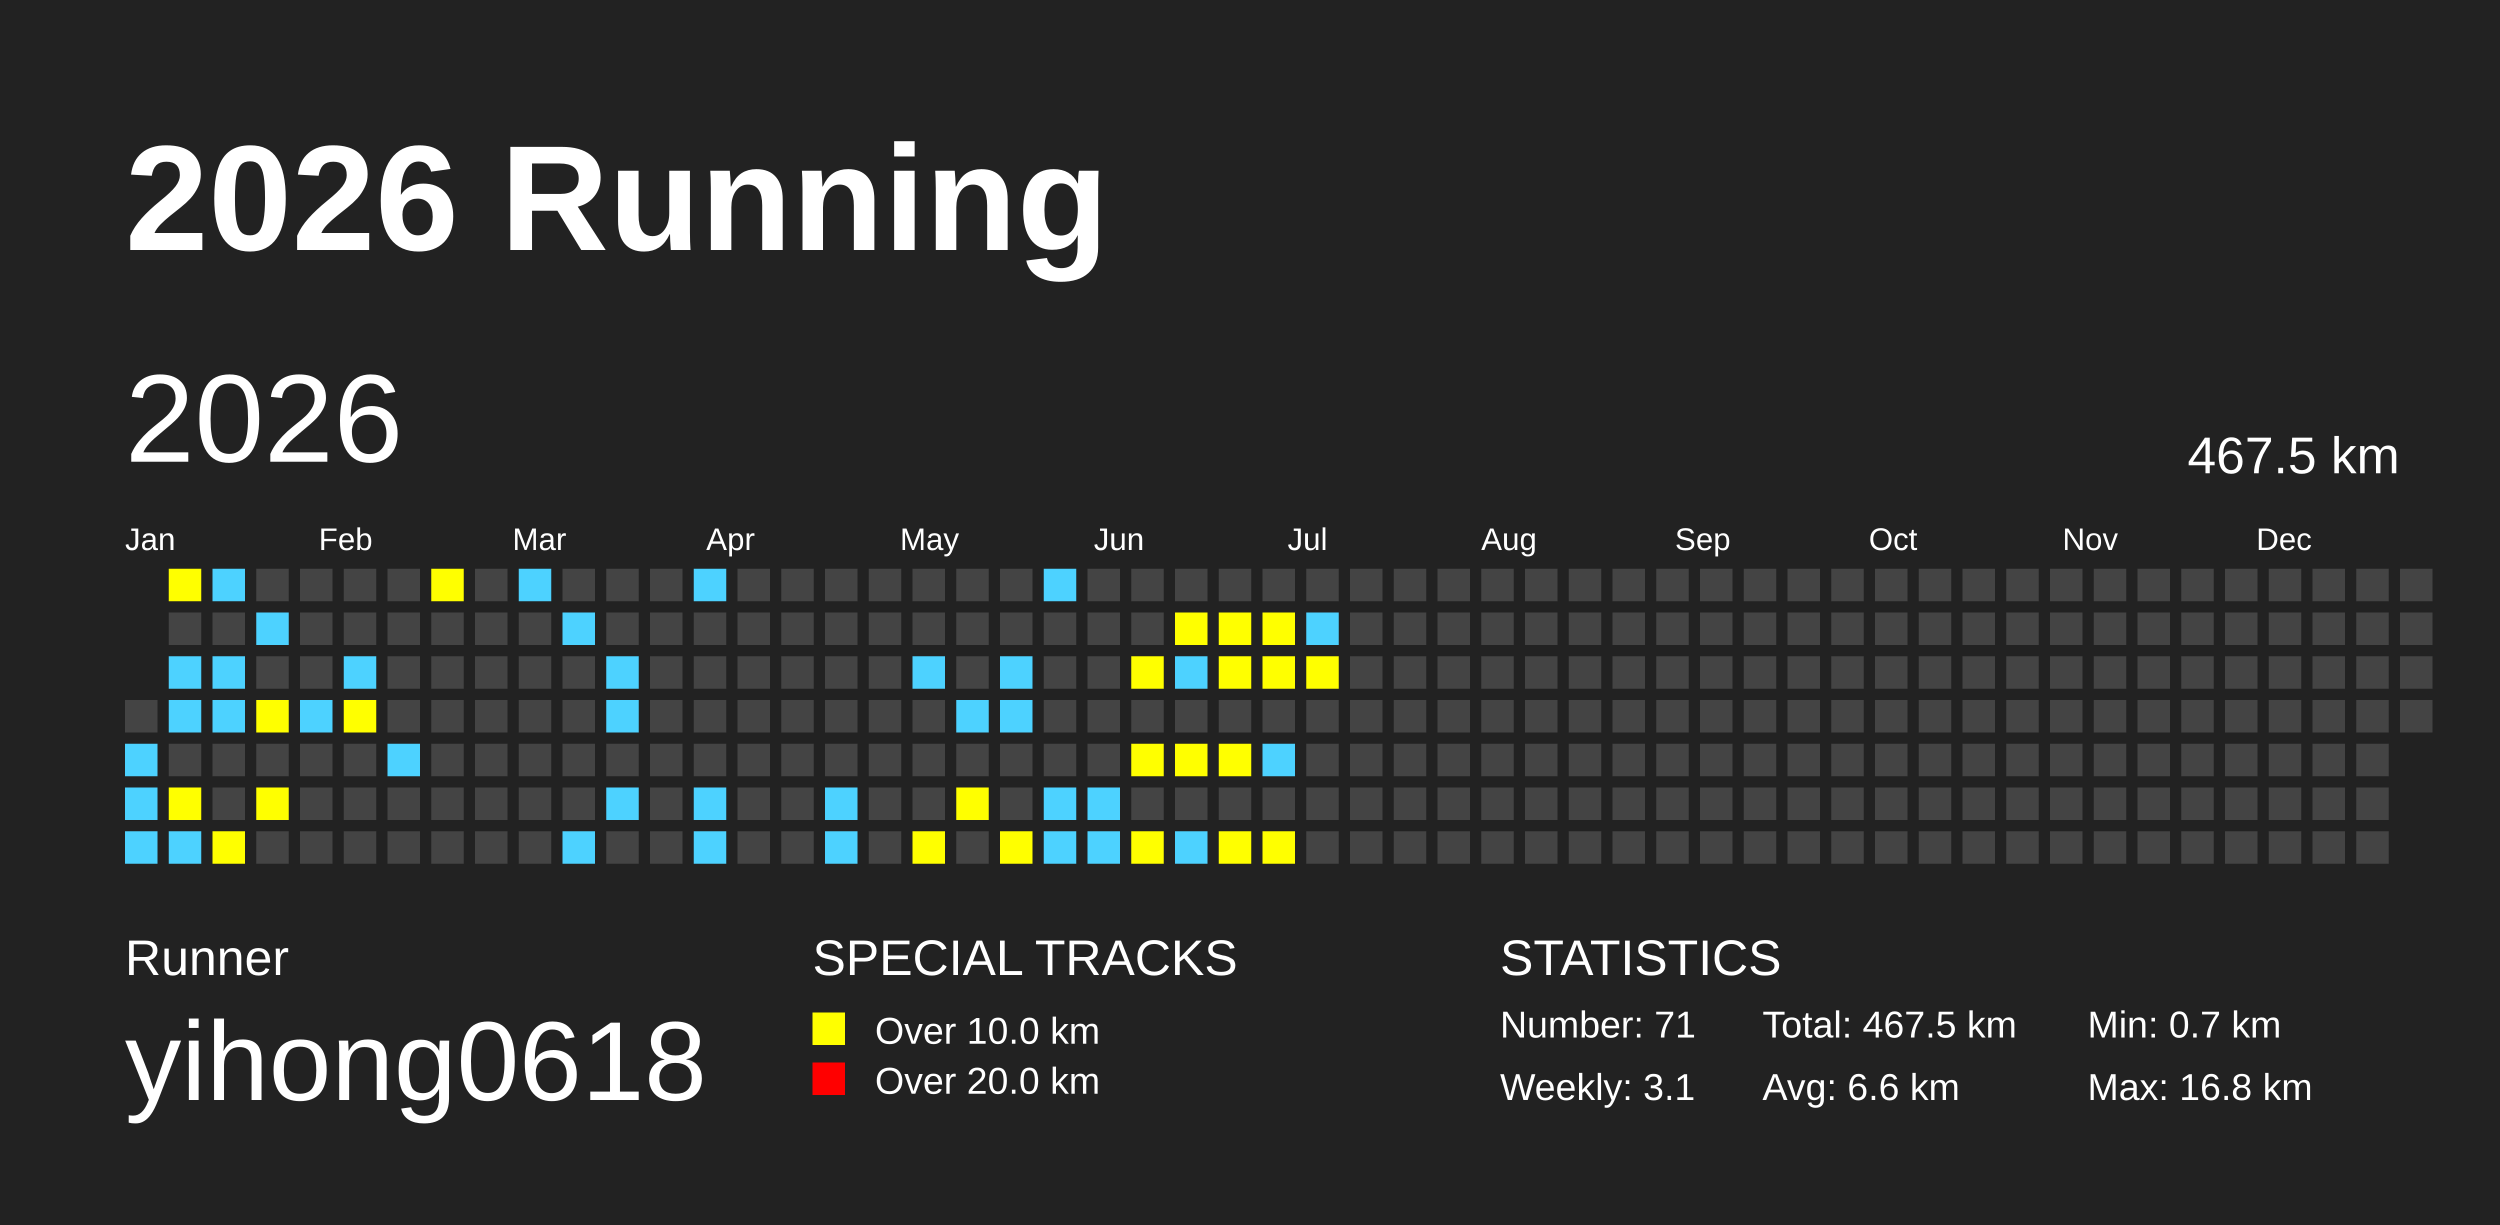
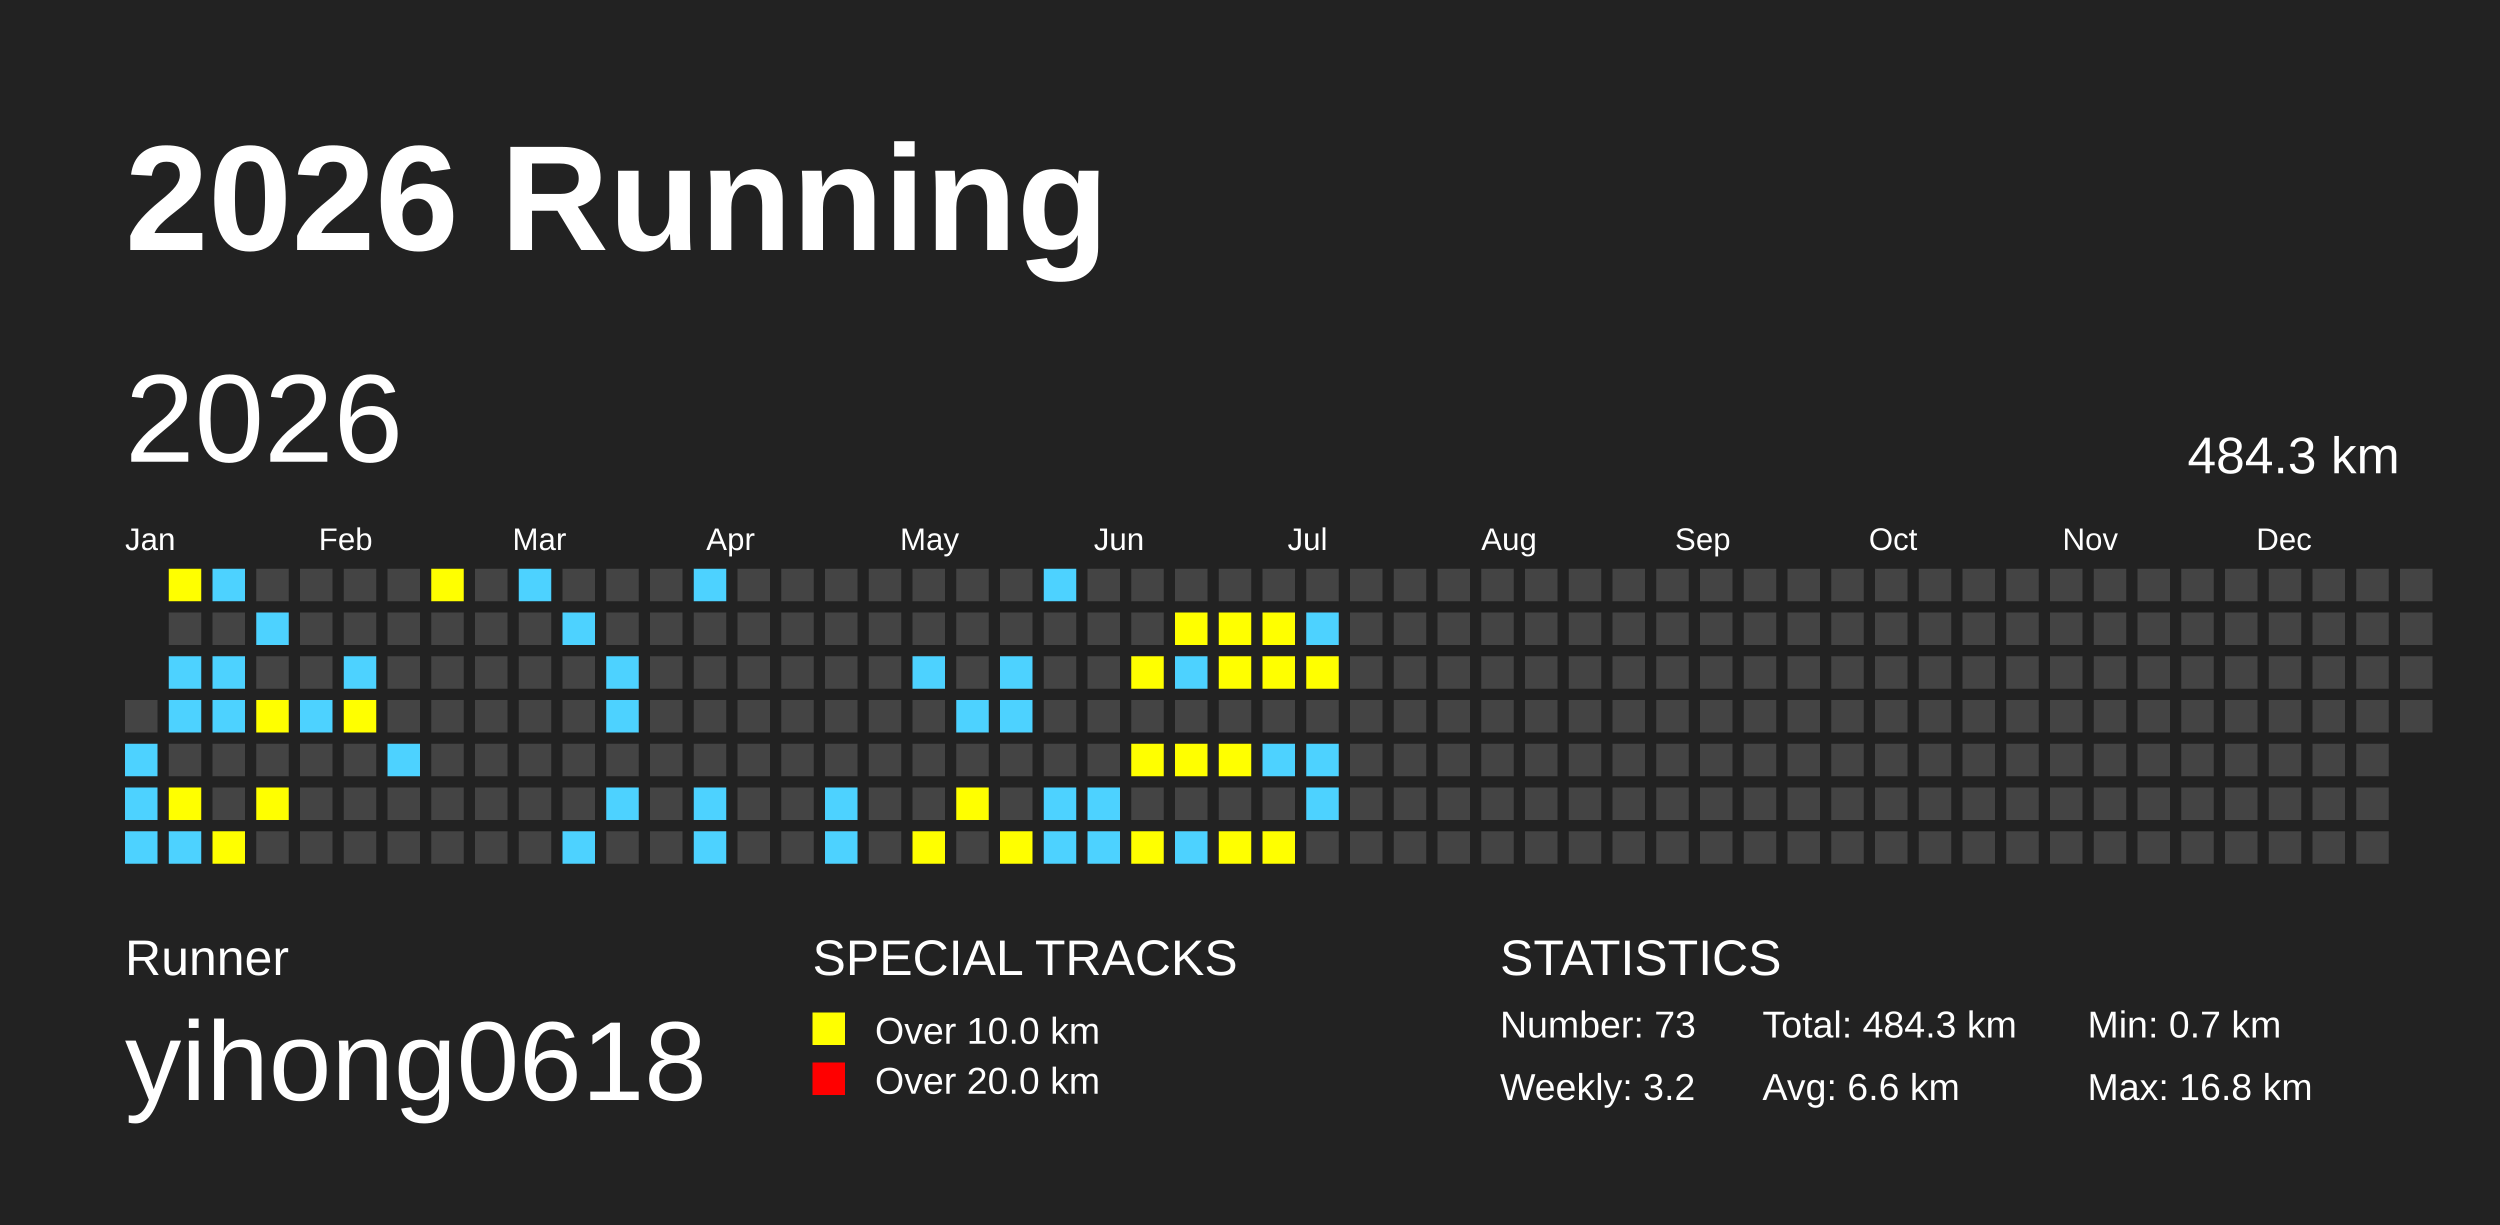
<svg xmlns="http://www.w3.org/2000/svg" baseProfile="full" height="98mm" version="1.1" viewBox="0,0,200,98" width="200mm">
  <defs>
    <pattern height="2" id="indoor-stripe" patternUnits="userSpaceOnUse" width="2">
      <line stroke="white" stroke-opacity="0.45" stroke-width="0.5" x1="0" x2="2" y1="2" y2="0" />
    </pattern>
  </defs>
  <rect fill="#222222" height="98" width="200" x="0" y="0" />
  <text fill="#FFFFFF" style="font-size:12px; font-family:Arial; font-weight:bold;" x="10" y="20">2026 Running</text>
  <text fill="#FFFFFF" style="font-size:4px; font-family:Arial" x="10" y="78">Runner</text>
  <text fill="#FFFFFF" style="font-size:9px; font-family:Arial" x="10" y="88">yihong0618</text>
  <text fill="#FFFFFF" style="font-size:4px; font-family:Arial" x="65" y="78">SPECIAL TRACKS</text>
  <rect fill="yellow" height="2.6" width="2.6" x="65" y="81" />
  <text fill="#FFFFFF" style="font-size:3px; font-family:Arial" x="70" y="83.5">Over 10.0 km</text>
  <rect fill="red" height="2.6" width="2.6" x="65" y="85" />
  <text fill="#FFFFFF" style="font-size:3px; font-family:Arial" x="70" y="87.5">Over 20.0 km</text>
  <text fill="#FFFFFF" style="font-size:4px; font-family:Arial" x="120" y="78">STATISTICS</text>
-   <text fill="#FFFFFF" style="font-size:3px; font-family:Arial" x="120" y="83">Number: 71</text>
-   <text fill="#FFFFFF" style="font-size:3px; font-family:Arial" x="120" y="88">Weekly: 3.1</text>
-   <text fill="#FFFFFF" style="font-size:3px; font-family:Arial" x="141" y="83">Total: 467.5 km</text>
+   <text fill="#FFFFFF" style="font-size:3px; font-family:Arial" x="120" y="83">Number: 73</text>
+   <text fill="#FFFFFF" style="font-size:3px; font-family:Arial" x="120" y="88">Weekly: 3.2</text>
+   <text fill="#FFFFFF" style="font-size:3px; font-family:Arial" x="141" y="83">Total: 484.3 km</text>
  <text fill="#FFFFFF" style="font-size:3px; font-family:Arial" x="141" y="88">Avg: 6.6 km</text>
  <text fill="#FFFFFF" style="font-size:3px; font-family:Arial" x="167" y="83">Min: 0.7 km</text>
  <text fill="#FFFFFF" style="font-size:3px; font-family:Arial" x="167" y="88">Max: 16.8 km</text>
  <text dominant-baseline="hanging" fill="#FFFFFF" style="font-size:10.0px; font-family:Arial;" x="10" y="30">2026</text>
-   <text dominant-baseline="hanging" fill="#FFFFFF" style="font-size:4.125px; font-family:Arial;" x="175" y="35">467.5 km</text>
+   <text dominant-baseline="hanging" fill="#FFFFFF" style="font-size:4.125px; font-family:Arial;" x="175" y="35">484.3 km</text>
  <text fill="#FFFFFF" style="font-size:2.5px; font-family:Arial" x="10.0" y="44">Jan</text>
  <text fill="#FFFFFF" style="font-size:2.5px; font-family:Arial" x="25.5" y="44">Feb</text>
  <text fill="#FFFFFF" style="font-size:2.5px; font-family:Arial" x="41.0" y="44">Mar</text>
  <text fill="#FFFFFF" style="font-size:2.5px; font-family:Arial" x="56.5" y="44">Apr</text>
  <text fill="#FFFFFF" style="font-size:2.5px; font-family:Arial" x="72.0" y="44">May</text>
  <text fill="#FFFFFF" style="font-size:2.5px; font-family:Arial" x="87.5" y="44">Jun</text>
  <text fill="#FFFFFF" style="font-size:2.5px; font-family:Arial" x="103.0" y="44">Jul</text>
  <text fill="#FFFFFF" style="font-size:2.5px; font-family:Arial" x="118.5" y="44">Aug</text>
  <text fill="#FFFFFF" style="font-size:2.5px; font-family:Arial" x="134.0" y="44">Sep</text>
  <text fill="#FFFFFF" style="font-size:2.5px; font-family:Arial" x="149.5" y="44">Oct</text>
  <text fill="#FFFFFF" style="font-size:2.5px; font-family:Arial" x="165.0" y="44">Nov</text>
  <text fill="#FFFFFF" style="font-size:2.5px; font-family:Arial" x="180.5" y="44">Dec</text>
  <rect fill="#444444" height="2.6" width="2.6" x="10.0" y="56.0" />
  <rect fill="#4DD2FF" height="2.6" width="2.6" x="10.0" y="59.5" />
  <rect fill="#4DD2FF" height="2.6" width="2.6" x="10.0" y="63.0" />
  <rect fill="#4DD2FF" height="2.6" width="2.6" x="10.0" y="66.5" />
  <rect fill="yellow" height="2.6" width="2.6" x="13.5" y="45.5" />
  <rect fill="#444444" height="2.6" width="2.6" x="13.5" y="49.0" />
  <rect fill="#4DD2FF" height="2.6" width="2.6" x="13.5" y="52.5" />
  <rect fill="#4DD2FF" height="2.6" width="2.6" x="13.5" y="56.0" />
  <rect fill="#444444" height="2.6" width="2.6" x="13.5" y="59.5" />
  <rect fill="yellow" height="2.6" width="2.6" x="13.5" y="63.0" />
  <rect fill="#4DD2FF" height="2.6" width="2.6" x="13.5" y="66.5" />
  <rect fill="#4DD2FF" height="2.6" width="2.6" x="17.0" y="45.5" />
  <rect fill="#444444" height="2.6" width="2.6" x="17.0" y="49.0" />
  <rect fill="#4DD2FF" height="2.6" width="2.6" x="17.0" y="52.5" />
  <rect fill="#4DD2FF" height="2.6" width="2.6" x="17.0" y="56.0" />
  <rect fill="#444444" height="2.6" width="2.6" x="17.0" y="59.5" />
  <rect fill="#444444" height="2.6" width="2.6" x="17.0" y="63.0" />
  <rect fill="yellow" height="2.6" width="2.6" x="17.0" y="66.5" />
  <rect fill="#444444" height="2.6" width="2.6" x="20.5" y="45.5" />
  <rect fill="#4DD2FF" height="2.6" width="2.6" x="20.5" y="49.0" />
  <rect fill="#444444" height="2.6" width="2.6" x="20.5" y="52.5" />
  <rect fill="yellow" height="2.6" width="2.6" x="20.5" y="56.0" />
  <rect fill="#444444" height="2.6" width="2.6" x="20.5" y="59.5" />
  <rect fill="yellow" height="2.6" width="2.6" x="20.5" y="63.0" />
  <rect fill="#444444" height="2.6" width="2.6" x="20.5" y="66.5" />
  <rect fill="#444444" height="2.6" width="2.6" x="24.0" y="45.5" />
  <rect fill="#444444" height="2.6" width="2.6" x="24.0" y="49.0" />
  <rect fill="#444444" height="2.6" width="2.6" x="24.0" y="52.5" />
  <rect fill="#4DD2FF" height="2.6" width="2.6" x="24.0" y="56.0" />
  <rect fill="#444444" height="2.6" width="2.6" x="24.0" y="59.5" />
  <rect fill="#444444" height="2.6" width="2.6" x="24.0" y="63.0" />
  <rect fill="#444444" height="2.6" width="2.6" x="24.0" y="66.5" />
  <rect fill="#444444" height="2.6" width="2.6" x="27.5" y="45.5" />
  <rect fill="#444444" height="2.6" width="2.6" x="27.5" y="49.0" />
  <rect fill="#4DD2FF" height="2.6" width="2.6" x="27.5" y="52.5" />
  <rect fill="yellow" height="2.6" width="2.6" x="27.5" y="56.0" />
  <rect fill="#444444" height="2.6" width="2.6" x="27.5" y="59.5" />
  <rect fill="#444444" height="2.6" width="2.6" x="27.5" y="63.0" />
  <rect fill="#444444" height="2.6" width="2.6" x="27.5" y="66.5" />
  <rect fill="#444444" height="2.6" width="2.6" x="31.0" y="45.5" />
  <rect fill="#444444" height="2.6" width="2.6" x="31.0" y="49.0" />
  <rect fill="#444444" height="2.6" width="2.6" x="31.0" y="52.5" />
  <rect fill="#444444" height="2.6" width="2.6" x="31.0" y="56.0" />
  <rect fill="#4DD2FF" height="2.6" width="2.6" x="31.0" y="59.5" />
  <rect fill="#444444" height="2.6" width="2.6" x="31.0" y="63.0" />
  <rect fill="#444444" height="2.6" width="2.6" x="31.0" y="66.5" />
  <rect fill="yellow" height="2.6" width="2.6" x="34.5" y="45.5" />
  <rect fill="#444444" height="2.6" width="2.6" x="34.5" y="49.0" />
  <rect fill="#444444" height="2.6" width="2.6" x="34.5" y="52.5" />
  <rect fill="#444444" height="2.6" width="2.6" x="34.5" y="56.0" />
  <rect fill="#444444" height="2.6" width="2.6" x="34.5" y="59.5" />
  <rect fill="#444444" height="2.6" width="2.6" x="34.5" y="63.0" />
  <rect fill="#444444" height="2.6" width="2.6" x="34.5" y="66.5" />
  <rect fill="#444444" height="2.6" width="2.6" x="38.0" y="45.5" />
  <rect fill="#444444" height="2.6" width="2.6" x="38.0" y="49.0" />
  <rect fill="#444444" height="2.6" width="2.6" x="38.0" y="52.5" />
  <rect fill="#444444" height="2.6" width="2.6" x="38.0" y="56.0" />
  <rect fill="#444444" height="2.6" width="2.6" x="38.0" y="59.5" />
  <rect fill="#444444" height="2.6" width="2.6" x="38.0" y="63.0" />
  <rect fill="#444444" height="2.6" width="2.6" x="38.0" y="66.5" />
  <rect fill="#4DD2FF" height="2.6" width="2.6" x="41.5" y="45.5" />
  <rect fill="#444444" height="2.6" width="2.6" x="41.5" y="49.0" />
  <rect fill="#444444" height="2.6" width="2.6" x="41.5" y="52.5" />
  <rect fill="#444444" height="2.6" width="2.6" x="41.5" y="56.0" />
  <rect fill="#444444" height="2.6" width="2.6" x="41.5" y="59.5" />
  <rect fill="#444444" height="2.6" width="2.6" x="41.5" y="63.0" />
  <rect fill="#444444" height="2.6" width="2.6" x="41.5" y="66.5" />
  <rect fill="#444444" height="2.6" width="2.6" x="45.0" y="45.5" />
  <rect fill="#4DD2FF" height="2.6" width="2.6" x="45.0" y="49.0" />
  <rect fill="#444444" height="2.6" width="2.6" x="45.0" y="52.5" />
  <rect fill="#444444" height="2.6" width="2.6" x="45.0" y="56.0" />
  <rect fill="#444444" height="2.6" width="2.6" x="45.0" y="59.5" />
  <rect fill="#444444" height="2.6" width="2.6" x="45.0" y="63.0" />
  <rect fill="#4DD2FF" height="2.6" width="2.6" x="45.0" y="66.5" />
  <rect fill="#444444" height="2.6" width="2.6" x="48.5" y="45.5" />
  <rect fill="#444444" height="2.6" width="2.6" x="48.5" y="49.0" />
  <rect fill="#4DD2FF" height="2.6" width="2.6" x="48.5" y="52.5" />
  <rect fill="#4DD2FF" height="2.6" width="2.6" x="48.5" y="56.0" />
  <rect fill="#444444" height="2.6" width="2.6" x="48.5" y="59.5" />
  <rect fill="#4DD2FF" height="2.6" width="2.6" x="48.5" y="63.0" />
  <rect fill="#444444" height="2.6" width="2.6" x="48.5" y="66.5" />
  <rect fill="#444444" height="2.6" width="2.6" x="52.0" y="45.5" />
  <rect fill="#444444" height="2.6" width="2.6" x="52.0" y="49.0" />
  <rect fill="#444444" height="2.6" width="2.6" x="52.0" y="52.5" />
  <rect fill="#444444" height="2.6" width="2.6" x="52.0" y="56.0" />
  <rect fill="#444444" height="2.6" width="2.6" x="52.0" y="59.5" />
  <rect fill="#444444" height="2.6" width="2.6" x="52.0" y="63.0" />
  <rect fill="#444444" height="2.6" width="2.6" x="52.0" y="66.5" />
  <rect fill="#4DD2FF" height="2.6" width="2.6" x="55.5" y="45.5" />
  <rect fill="#444444" height="2.6" width="2.6" x="55.5" y="49.0" />
  <rect fill="#444444" height="2.6" width="2.6" x="55.5" y="52.5" />
  <rect fill="#444444" height="2.6" width="2.6" x="55.5" y="56.0" />
  <rect fill="#444444" height="2.6" width="2.6" x="55.5" y="59.5" />
  <rect fill="#4DD2FF" height="2.6" width="2.6" x="55.5" y="63.0" />
  <rect fill="#4DD2FF" height="2.6" width="2.6" x="55.5" y="66.5" />
  <rect fill="#444444" height="2.6" width="2.6" x="59.0" y="45.5" />
  <rect fill="#444444" height="2.6" width="2.6" x="59.0" y="49.0" />
  <rect fill="#444444" height="2.6" width="2.6" x="59.0" y="52.5" />
  <rect fill="#444444" height="2.6" width="2.6" x="59.0" y="56.0" />
  <rect fill="#444444" height="2.6" width="2.6" x="59.0" y="59.5" />
  <rect fill="#444444" height="2.6" width="2.6" x="59.0" y="63.0" />
  <rect fill="#444444" height="2.6" width="2.6" x="59.0" y="66.5" />
  <rect fill="#444444" height="2.6" width="2.6" x="62.5" y="45.5" />
  <rect fill="#444444" height="2.6" width="2.6" x="62.5" y="49.0" />
  <rect fill="#444444" height="2.6" width="2.6" x="62.5" y="52.5" />
  <rect fill="#444444" height="2.6" width="2.6" x="62.5" y="56.0" />
  <rect fill="#444444" height="2.6" width="2.6" x="62.5" y="59.5" />
  <rect fill="#444444" height="2.6" width="2.6" x="62.5" y="63.0" />
  <rect fill="#444444" height="2.6" width="2.6" x="62.5" y="66.5" />
  <rect fill="#444444" height="2.6" width="2.6" x="66.0" y="45.5" />
  <rect fill="#444444" height="2.6" width="2.6" x="66.0" y="49.0" />
  <rect fill="#444444" height="2.6" width="2.6" x="66.0" y="52.5" />
  <rect fill="#444444" height="2.6" width="2.6" x="66.0" y="56.0" />
  <rect fill="#444444" height="2.6" width="2.6" x="66.0" y="59.5" />
  <rect fill="#4DD2FF" height="2.6" width="2.6" x="66.0" y="63.0" />
  <rect fill="#4DD2FF" height="2.6" width="2.6" x="66.0" y="66.5" />
  <rect fill="#444444" height="2.6" width="2.6" x="69.5" y="45.5" />
  <rect fill="#444444" height="2.6" width="2.6" x="69.5" y="49.0" />
  <rect fill="#444444" height="2.6" width="2.6" x="69.5" y="52.5" />
  <rect fill="#444444" height="2.6" width="2.6" x="69.5" y="56.0" />
  <rect fill="#444444" height="2.6" width="2.6" x="69.5" y="59.5" />
  <rect fill="#444444" height="2.6" width="2.6" x="69.5" y="63.0" />
  <rect fill="#444444" height="2.6" width="2.6" x="69.5" y="66.5" />
  <rect fill="#444444" height="2.6" width="2.6" x="73.0" y="45.5" />
  <rect fill="#444444" height="2.6" width="2.6" x="73.0" y="49.0" />
  <rect fill="#4DD2FF" height="2.6" width="2.6" x="73.0" y="52.5" />
  <rect fill="#444444" height="2.6" width="2.6" x="73.0" y="56.0" />
  <rect fill="#444444" height="2.6" width="2.6" x="73.0" y="59.5" />
  <rect fill="#444444" height="2.6" width="2.6" x="73.0" y="63.0" />
  <rect fill="yellow" height="2.6" width="2.6" x="73.0" y="66.5" />
  <rect fill="#444444" height="2.6" width="2.6" x="76.5" y="45.5" />
  <rect fill="#444444" height="2.6" width="2.6" x="76.5" y="49.0" />
  <rect fill="#444444" height="2.6" width="2.6" x="76.5" y="52.5" />
  <rect fill="#4DD2FF" height="2.6" width="2.6" x="76.5" y="56.0" />
  <rect fill="#444444" height="2.6" width="2.6" x="76.5" y="59.5" />
  <rect fill="yellow" height="2.6" width="2.6" x="76.5" y="63.0" />
  <rect fill="#444444" height="2.6" width="2.6" x="76.5" y="66.5" />
  <rect fill="#444444" height="2.6" width="2.6" x="80.0" y="45.5" />
  <rect fill="#444444" height="2.6" width="2.6" x="80.0" y="49.0" />
  <rect fill="#4DD2FF" height="2.6" width="2.6" x="80.0" y="52.5" />
  <rect fill="#4DD2FF" height="2.6" width="2.6" x="80.0" y="56.0" />
  <rect fill="#444444" height="2.6" width="2.6" x="80.0" y="59.5" />
  <rect fill="#444444" height="2.6" width="2.6" x="80.0" y="63.0" />
  <rect fill="yellow" height="2.6" width="2.6" x="80.0" y="66.5" />
  <rect fill="#4DD2FF" height="2.6" width="2.6" x="83.5" y="45.5" />
  <rect fill="#444444" height="2.6" width="2.6" x="83.5" y="49.0" />
  <rect fill="#444444" height="2.6" width="2.6" x="83.5" y="52.5" />
  <rect fill="#444444" height="2.6" width="2.6" x="83.5" y="56.0" />
  <rect fill="#444444" height="2.6" width="2.6" x="83.5" y="59.5" />
  <rect fill="#4DD2FF" height="2.6" width="2.6" x="83.5" y="63.0" />
  <rect fill="#4DD2FF" height="2.6" width="2.6" x="83.5" y="66.5" />
  <rect fill="#444444" height="2.6" width="2.6" x="87.0" y="45.5" />
  <rect fill="#444444" height="2.6" width="2.6" x="87.0" y="49.0" />
  <rect fill="#444444" height="2.6" width="2.6" x="87.0" y="52.5" />
  <rect fill="#444444" height="2.6" width="2.6" x="87.0" y="56.0" />
  <rect fill="#444444" height="2.6" width="2.6" x="87.0" y="59.5" />
  <rect fill="#4DD2FF" height="2.6" width="2.6" x="87.0" y="63.0" />
  <rect fill="#4DD2FF" height="2.6" width="2.6" x="87.0" y="66.5" />
  <rect fill="#444444" height="2.6" width="2.6" x="90.5" y="45.5" />
  <rect fill="#444444" height="2.6" width="2.6" x="90.5" y="49.0" />
  <rect fill="yellow" height="2.6" width="2.6" x="90.5" y="52.5" />
  <rect fill="#444444" height="2.6" width="2.6" x="90.5" y="56.0" />
  <rect fill="yellow" height="2.6" width="2.6" x="90.5" y="59.5" />
  <rect fill="#444444" height="2.6" width="2.6" x="90.5" y="63.0" />
  <rect fill="yellow" height="2.6" width="2.6" x="90.5" y="66.5" />
  <rect fill="#444444" height="2.6" width="2.6" x="94.0" y="45.5" />
  <rect fill="yellow" height="2.6" width="2.6" x="94.0" y="49.0" />
  <rect fill="#4DD2FF" height="2.6" width="2.6" x="94.0" y="52.5" />
  <rect fill="#444444" height="2.6" width="2.6" x="94.0" y="56.0" />
  <rect fill="yellow" height="2.6" width="2.6" x="94.0" y="59.5" />
  <rect fill="#444444" height="2.6" width="2.6" x="94.0" y="63.0" />
  <rect fill="#4DD2FF" height="2.6" width="2.6" x="94.0" y="66.5" />
  <rect fill="#444444" height="2.6" width="2.6" x="97.5" y="45.5" />
  <rect fill="yellow" height="2.6" width="2.6" x="97.5" y="49.0" />
  <rect fill="yellow" height="2.6" width="2.6" x="97.5" y="52.5" />
  <rect fill="#444444" height="2.6" width="2.6" x="97.5" y="56.0" />
  <rect fill="yellow" height="2.6" width="2.6" x="97.5" y="59.5" />
  <rect fill="#444444" height="2.6" width="2.6" x="97.5" y="63.0" />
  <rect fill="yellow" height="2.6" width="2.6" x="97.5" y="66.5" />
  <rect fill="#444444" height="2.6" width="2.6" x="101.0" y="45.5" />
  <rect fill="yellow" height="2.6" width="2.6" x="101.0" y="49.0" />
  <rect fill="yellow" height="2.6" width="2.6" x="101.0" y="52.5" />
  <rect fill="#444444" height="2.6" width="2.6" x="101.0" y="56.0" />
  <rect fill="#4DD2FF" height="2.6" width="2.6" x="101.0" y="59.5" />
  <rect fill="#444444" height="2.6" width="2.6" x="101.0" y="63.0" />
  <rect fill="yellow" height="2.6" width="2.6" x="101.0" y="66.5" />
  <rect fill="#444444" height="2.6" width="2.6" x="104.5" y="45.5" />
  <rect fill="#4DD2FF" height="2.6" width="2.6" x="104.5" y="49.0" />
  <rect fill="yellow" height="2.6" width="2.6" x="104.5" y="52.5" />
  <rect fill="#444444" height="2.6" width="2.6" x="104.5" y="56.0" />
-   <rect fill="#444444" height="2.6" width="2.6" x="104.5" y="59.5" />
-   <rect fill="#444444" height="2.6" width="2.6" x="104.5" y="63.0" />
+   <rect fill="#4DD2FF" height="2.6" width="2.6" x="104.5" y="59.5" />
+   <rect fill="#4DD2FF" height="2.6" width="2.6" x="104.5" y="63.0" />
  <rect fill="#444444" height="2.6" width="2.6" x="104.5" y="66.5" />
  <rect fill="#444444" height="2.6" width="2.6" x="108.0" y="45.5" />
  <rect fill="#444444" height="2.6" width="2.6" x="108.0" y="49.0" />
  <rect fill="#444444" height="2.6" width="2.6" x="108.0" y="52.5" />
  <rect fill="#444444" height="2.6" width="2.6" x="108.0" y="56.0" />
  <rect fill="#444444" height="2.6" width="2.6" x="108.0" y="59.5" />
  <rect fill="#444444" height="2.6" width="2.6" x="108.0" y="63.0" />
  <rect fill="#444444" height="2.6" width="2.6" x="108.0" y="66.5" />
  <rect fill="#444444" height="2.6" width="2.6" x="111.5" y="45.5" />
  <rect fill="#444444" height="2.6" width="2.6" x="111.5" y="49.0" />
  <rect fill="#444444" height="2.6" width="2.6" x="111.5" y="52.5" />
  <rect fill="#444444" height="2.6" width="2.6" x="111.5" y="56.0" />
  <rect fill="#444444" height="2.6" width="2.6" x="111.5" y="59.5" />
  <rect fill="#444444" height="2.6" width="2.6" x="111.5" y="63.0" />
  <rect fill="#444444" height="2.6" width="2.6" x="111.5" y="66.5" />
  <rect fill="#444444" height="2.6" width="2.6" x="115.0" y="45.5" />
  <rect fill="#444444" height="2.6" width="2.6" x="115.0" y="49.0" />
  <rect fill="#444444" height="2.6" width="2.6" x="115.0" y="52.5" />
  <rect fill="#444444" height="2.6" width="2.6" x="115.0" y="56.0" />
  <rect fill="#444444" height="2.6" width="2.6" x="115.0" y="59.5" />
  <rect fill="#444444" height="2.6" width="2.6" x="115.0" y="63.0" />
  <rect fill="#444444" height="2.6" width="2.6" x="115.0" y="66.5" />
  <rect fill="#444444" height="2.6" width="2.6" x="118.5" y="45.5" />
  <rect fill="#444444" height="2.6" width="2.6" x="118.5" y="49.0" />
  <rect fill="#444444" height="2.6" width="2.6" x="118.5" y="52.5" />
  <rect fill="#444444" height="2.6" width="2.6" x="118.5" y="56.0" />
  <rect fill="#444444" height="2.6" width="2.6" x="118.5" y="59.5" />
  <rect fill="#444444" height="2.6" width="2.6" x="118.5" y="63.0" />
  <rect fill="#444444" height="2.6" width="2.6" x="118.5" y="66.5" />
  <rect fill="#444444" height="2.6" width="2.6" x="122.0" y="45.5" />
  <rect fill="#444444" height="2.6" width="2.6" x="122.0" y="49.0" />
  <rect fill="#444444" height="2.6" width="2.6" x="122.0" y="52.5" />
  <rect fill="#444444" height="2.6" width="2.6" x="122.0" y="56.0" />
  <rect fill="#444444" height="2.6" width="2.6" x="122.0" y="59.5" />
  <rect fill="#444444" height="2.6" width="2.6" x="122.0" y="63.0" />
  <rect fill="#444444" height="2.6" width="2.6" x="122.0" y="66.5" />
  <rect fill="#444444" height="2.6" width="2.6" x="125.5" y="45.5" />
  <rect fill="#444444" height="2.6" width="2.6" x="125.5" y="49.0" />
  <rect fill="#444444" height="2.6" width="2.6" x="125.5" y="52.5" />
  <rect fill="#444444" height="2.6" width="2.6" x="125.5" y="56.0" />
  <rect fill="#444444" height="2.6" width="2.6" x="125.5" y="59.5" />
  <rect fill="#444444" height="2.6" width="2.6" x="125.5" y="63.0" />
  <rect fill="#444444" height="2.6" width="2.6" x="125.5" y="66.5" />
  <rect fill="#444444" height="2.6" width="2.6" x="129.0" y="45.5" />
  <rect fill="#444444" height="2.6" width="2.6" x="129.0" y="49.0" />
  <rect fill="#444444" height="2.6" width="2.6" x="129.0" y="52.5" />
  <rect fill="#444444" height="2.6" width="2.6" x="129.0" y="56.0" />
  <rect fill="#444444" height="2.6" width="2.6" x="129.0" y="59.5" />
  <rect fill="#444444" height="2.6" width="2.6" x="129.0" y="63.0" />
  <rect fill="#444444" height="2.6" width="2.6" x="129.0" y="66.5" />
  <rect fill="#444444" height="2.6" width="2.6" x="132.5" y="45.5" />
  <rect fill="#444444" height="2.6" width="2.6" x="132.5" y="49.0" />
  <rect fill="#444444" height="2.6" width="2.6" x="132.5" y="52.5" />
  <rect fill="#444444" height="2.6" width="2.6" x="132.5" y="56.0" />
  <rect fill="#444444" height="2.6" width="2.6" x="132.5" y="59.5" />
  <rect fill="#444444" height="2.6" width="2.6" x="132.5" y="63.0" />
  <rect fill="#444444" height="2.6" width="2.6" x="132.5" y="66.5" />
  <rect fill="#444444" height="2.6" width="2.6" x="136.0" y="45.5" />
  <rect fill="#444444" height="2.6" width="2.6" x="136.0" y="49.0" />
  <rect fill="#444444" height="2.6" width="2.6" x="136.0" y="52.5" />
  <rect fill="#444444" height="2.6" width="2.6" x="136.0" y="56.0" />
  <rect fill="#444444" height="2.6" width="2.6" x="136.0" y="59.5" />
  <rect fill="#444444" height="2.6" width="2.6" x="136.0" y="63.0" />
  <rect fill="#444444" height="2.6" width="2.6" x="136.0" y="66.5" />
  <rect fill="#444444" height="2.6" width="2.6" x="139.5" y="45.5" />
  <rect fill="#444444" height="2.6" width="2.6" x="139.5" y="49.0" />
  <rect fill="#444444" height="2.6" width="2.6" x="139.5" y="52.5" />
  <rect fill="#444444" height="2.6" width="2.6" x="139.5" y="56.0" />
  <rect fill="#444444" height="2.6" width="2.6" x="139.5" y="59.5" />
  <rect fill="#444444" height="2.6" width="2.6" x="139.5" y="63.0" />
  <rect fill="#444444" height="2.6" width="2.6" x="139.5" y="66.5" />
  <rect fill="#444444" height="2.6" width="2.6" x="143.0" y="45.5" />
  <rect fill="#444444" height="2.6" width="2.6" x="143.0" y="49.0" />
  <rect fill="#444444" height="2.6" width="2.6" x="143.0" y="52.5" />
  <rect fill="#444444" height="2.6" width="2.6" x="143.0" y="56.0" />
  <rect fill="#444444" height="2.6" width="2.6" x="143.0" y="59.5" />
  <rect fill="#444444" height="2.6" width="2.6" x="143.0" y="63.0" />
  <rect fill="#444444" height="2.6" width="2.6" x="143.0" y="66.5" />
  <rect fill="#444444" height="2.6" width="2.6" x="146.5" y="45.5" />
  <rect fill="#444444" height="2.6" width="2.6" x="146.5" y="49.0" />
  <rect fill="#444444" height="2.6" width="2.6" x="146.5" y="52.5" />
  <rect fill="#444444" height="2.6" width="2.6" x="146.5" y="56.0" />
  <rect fill="#444444" height="2.6" width="2.6" x="146.5" y="59.5" />
  <rect fill="#444444" height="2.6" width="2.6" x="146.5" y="63.0" />
  <rect fill="#444444" height="2.6" width="2.6" x="146.5" y="66.5" />
  <rect fill="#444444" height="2.6" width="2.6" x="150.0" y="45.5" />
  <rect fill="#444444" height="2.6" width="2.6" x="150.0" y="49.0" />
  <rect fill="#444444" height="2.6" width="2.6" x="150.0" y="52.5" />
  <rect fill="#444444" height="2.6" width="2.6" x="150.0" y="56.0" />
  <rect fill="#444444" height="2.6" width="2.6" x="150.0" y="59.5" />
  <rect fill="#444444" height="2.6" width="2.6" x="150.0" y="63.0" />
  <rect fill="#444444" height="2.6" width="2.6" x="150.0" y="66.5" />
  <rect fill="#444444" height="2.6" width="2.6" x="153.5" y="45.5" />
  <rect fill="#444444" height="2.6" width="2.6" x="153.5" y="49.0" />
  <rect fill="#444444" height="2.6" width="2.6" x="153.5" y="52.5" />
  <rect fill="#444444" height="2.6" width="2.6" x="153.5" y="56.0" />
  <rect fill="#444444" height="2.6" width="2.6" x="153.5" y="59.5" />
  <rect fill="#444444" height="2.6" width="2.6" x="153.5" y="63.0" />
  <rect fill="#444444" height="2.6" width="2.6" x="153.5" y="66.5" />
  <rect fill="#444444" height="2.6" width="2.6" x="157.0" y="45.5" />
  <rect fill="#444444" height="2.6" width="2.6" x="157.0" y="49.0" />
  <rect fill="#444444" height="2.6" width="2.6" x="157.0" y="52.5" />
  <rect fill="#444444" height="2.6" width="2.6" x="157.0" y="56.0" />
  <rect fill="#444444" height="2.6" width="2.6" x="157.0" y="59.5" />
  <rect fill="#444444" height="2.6" width="2.6" x="157.0" y="63.0" />
  <rect fill="#444444" height="2.6" width="2.6" x="157.0" y="66.5" />
  <rect fill="#444444" height="2.6" width="2.6" x="160.5" y="45.5" />
  <rect fill="#444444" height="2.6" width="2.6" x="160.5" y="49.0" />
  <rect fill="#444444" height="2.6" width="2.6" x="160.5" y="52.5" />
  <rect fill="#444444" height="2.6" width="2.6" x="160.5" y="56.0" />
  <rect fill="#444444" height="2.6" width="2.6" x="160.5" y="59.5" />
  <rect fill="#444444" height="2.6" width="2.6" x="160.5" y="63.0" />
  <rect fill="#444444" height="2.6" width="2.6" x="160.5" y="66.5" />
  <rect fill="#444444" height="2.6" width="2.6" x="164.0" y="45.5" />
  <rect fill="#444444" height="2.6" width="2.6" x="164.0" y="49.0" />
  <rect fill="#444444" height="2.6" width="2.6" x="164.0" y="52.5" />
  <rect fill="#444444" height="2.6" width="2.6" x="164.0" y="56.0" />
  <rect fill="#444444" height="2.6" width="2.6" x="164.0" y="59.5" />
  <rect fill="#444444" height="2.6" width="2.6" x="164.0" y="63.0" />
  <rect fill="#444444" height="2.6" width="2.6" x="164.0" y="66.5" />
  <rect fill="#444444" height="2.6" width="2.6" x="167.5" y="45.5" />
  <rect fill="#444444" height="2.6" width="2.6" x="167.5" y="49.0" />
  <rect fill="#444444" height="2.6" width="2.6" x="167.5" y="52.5" />
  <rect fill="#444444" height="2.6" width="2.6" x="167.5" y="56.0" />
  <rect fill="#444444" height="2.6" width="2.6" x="167.5" y="59.5" />
  <rect fill="#444444" height="2.6" width="2.6" x="167.5" y="63.0" />
  <rect fill="#444444" height="2.6" width="2.6" x="167.5" y="66.5" />
  <rect fill="#444444" height="2.6" width="2.6" x="171.0" y="45.5" />
  <rect fill="#444444" height="2.6" width="2.6" x="171.0" y="49.0" />
  <rect fill="#444444" height="2.6" width="2.6" x="171.0" y="52.5" />
  <rect fill="#444444" height="2.6" width="2.6" x="171.0" y="56.0" />
  <rect fill="#444444" height="2.6" width="2.6" x="171.0" y="59.5" />
  <rect fill="#444444" height="2.6" width="2.6" x="171.0" y="63.0" />
  <rect fill="#444444" height="2.6" width="2.6" x="171.0" y="66.5" />
  <rect fill="#444444" height="2.6" width="2.6" x="174.5" y="45.5" />
  <rect fill="#444444" height="2.6" width="2.6" x="174.5" y="49.0" />
  <rect fill="#444444" height="2.6" width="2.6" x="174.5" y="52.5" />
  <rect fill="#444444" height="2.6" width="2.6" x="174.5" y="56.0" />
  <rect fill="#444444" height="2.6" width="2.6" x="174.5" y="59.5" />
  <rect fill="#444444" height="2.6" width="2.6" x="174.5" y="63.0" />
  <rect fill="#444444" height="2.6" width="2.6" x="174.5" y="66.5" />
  <rect fill="#444444" height="2.6" width="2.6" x="178.0" y="45.5" />
  <rect fill="#444444" height="2.6" width="2.6" x="178.0" y="49.0" />
  <rect fill="#444444" height="2.6" width="2.6" x="178.0" y="52.5" />
  <rect fill="#444444" height="2.6" width="2.6" x="178.0" y="56.0" />
  <rect fill="#444444" height="2.6" width="2.6" x="178.0" y="59.5" />
  <rect fill="#444444" height="2.6" width="2.6" x="178.0" y="63.0" />
  <rect fill="#444444" height="2.6" width="2.6" x="178.0" y="66.5" />
  <rect fill="#444444" height="2.6" width="2.6" x="181.5" y="45.5" />
  <rect fill="#444444" height="2.6" width="2.6" x="181.5" y="49.0" />
  <rect fill="#444444" height="2.6" width="2.6" x="181.5" y="52.5" />
  <rect fill="#444444" height="2.6" width="2.6" x="181.5" y="56.0" />
  <rect fill="#444444" height="2.6" width="2.6" x="181.5" y="59.5" />
  <rect fill="#444444" height="2.6" width="2.6" x="181.5" y="63.0" />
  <rect fill="#444444" height="2.6" width="2.6" x="181.5" y="66.5" />
  <rect fill="#444444" height="2.6" width="2.6" x="185.0" y="45.5" />
  <rect fill="#444444" height="2.6" width="2.6" x="185.0" y="49.0" />
  <rect fill="#444444" height="2.6" width="2.6" x="185.0" y="52.5" />
  <rect fill="#444444" height="2.6" width="2.6" x="185.0" y="56.0" />
  <rect fill="#444444" height="2.6" width="2.6" x="185.0" y="59.5" />
  <rect fill="#444444" height="2.6" width="2.6" x="185.0" y="63.0" />
  <rect fill="#444444" height="2.6" width="2.6" x="185.0" y="66.5" />
  <rect fill="#444444" height="2.6" width="2.6" x="188.5" y="45.5" />
  <rect fill="#444444" height="2.6" width="2.6" x="188.5" y="49.0" />
  <rect fill="#444444" height="2.6" width="2.6" x="188.5" y="52.5" />
  <rect fill="#444444" height="2.6" width="2.6" x="188.5" y="56.0" />
  <rect fill="#444444" height="2.6" width="2.6" x="188.5" y="59.5" />
  <rect fill="#444444" height="2.6" width="2.6" x="188.5" y="63.0" />
  <rect fill="#444444" height="2.6" width="2.6" x="188.5" y="66.5" />
  <rect fill="#444444" height="2.6" width="2.6" x="192.0" y="45.5" />
  <rect fill="#444444" height="2.6" width="2.6" x="192.0" y="49.0" />
  <rect fill="#444444" height="2.6" width="2.6" x="192.0" y="52.5" />
  <rect fill="#444444" height="2.6" width="2.6" x="192.0" y="56.0" />
</svg>
